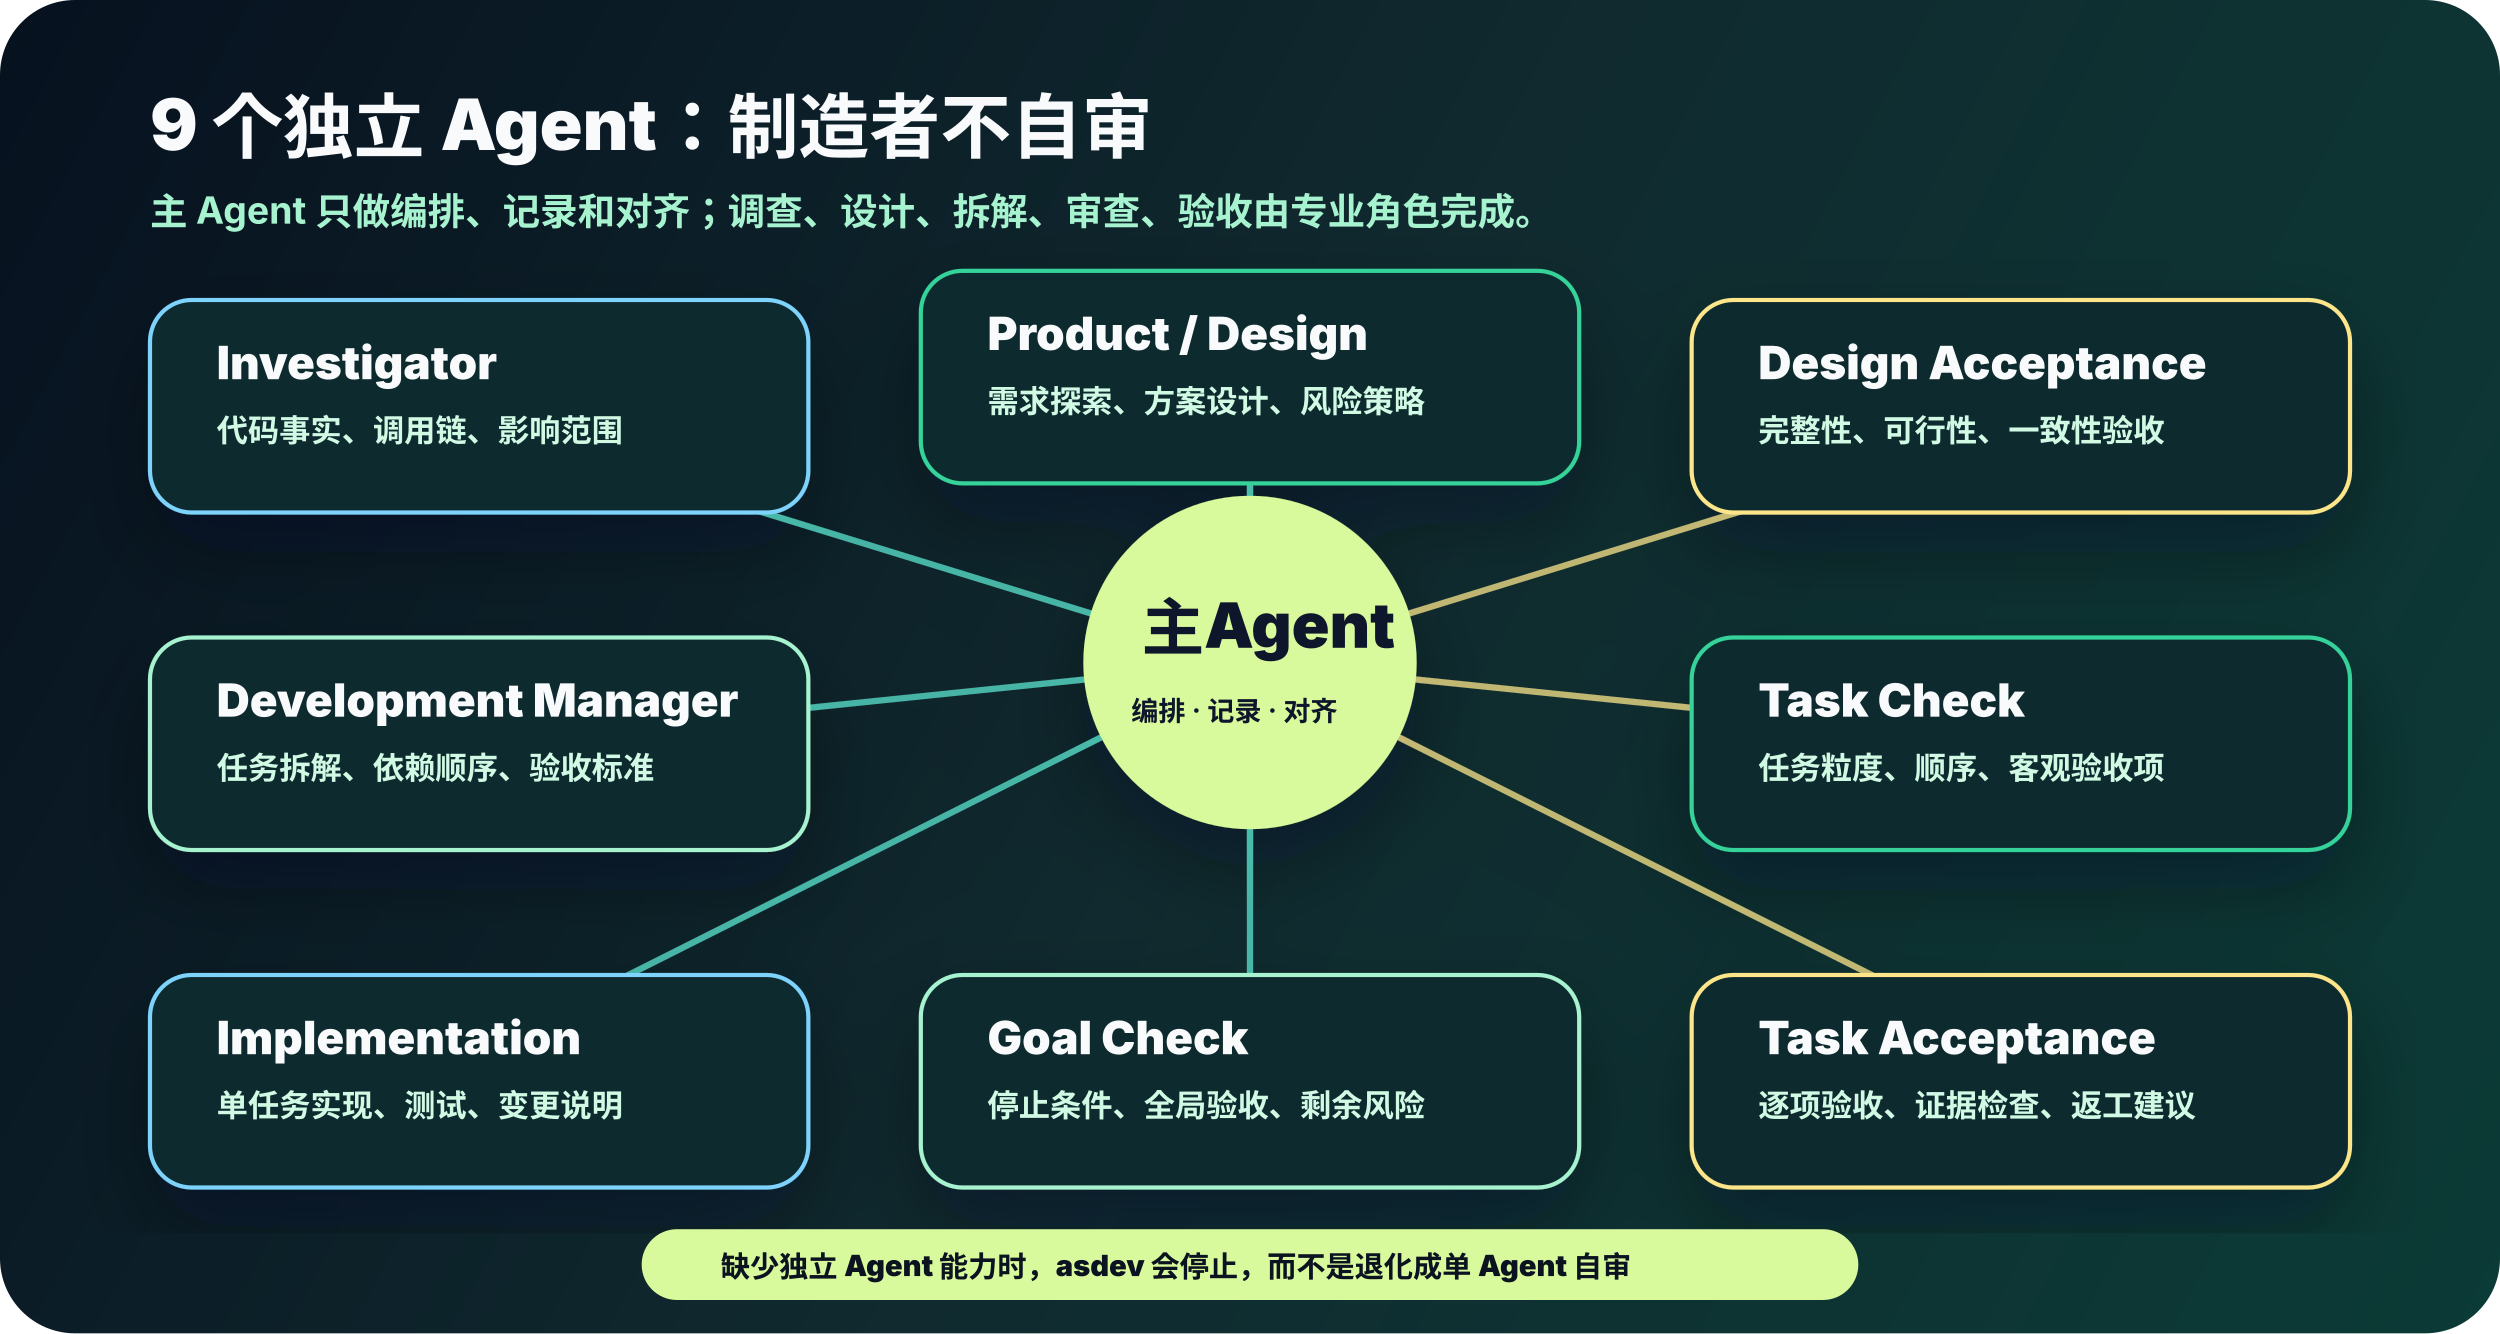
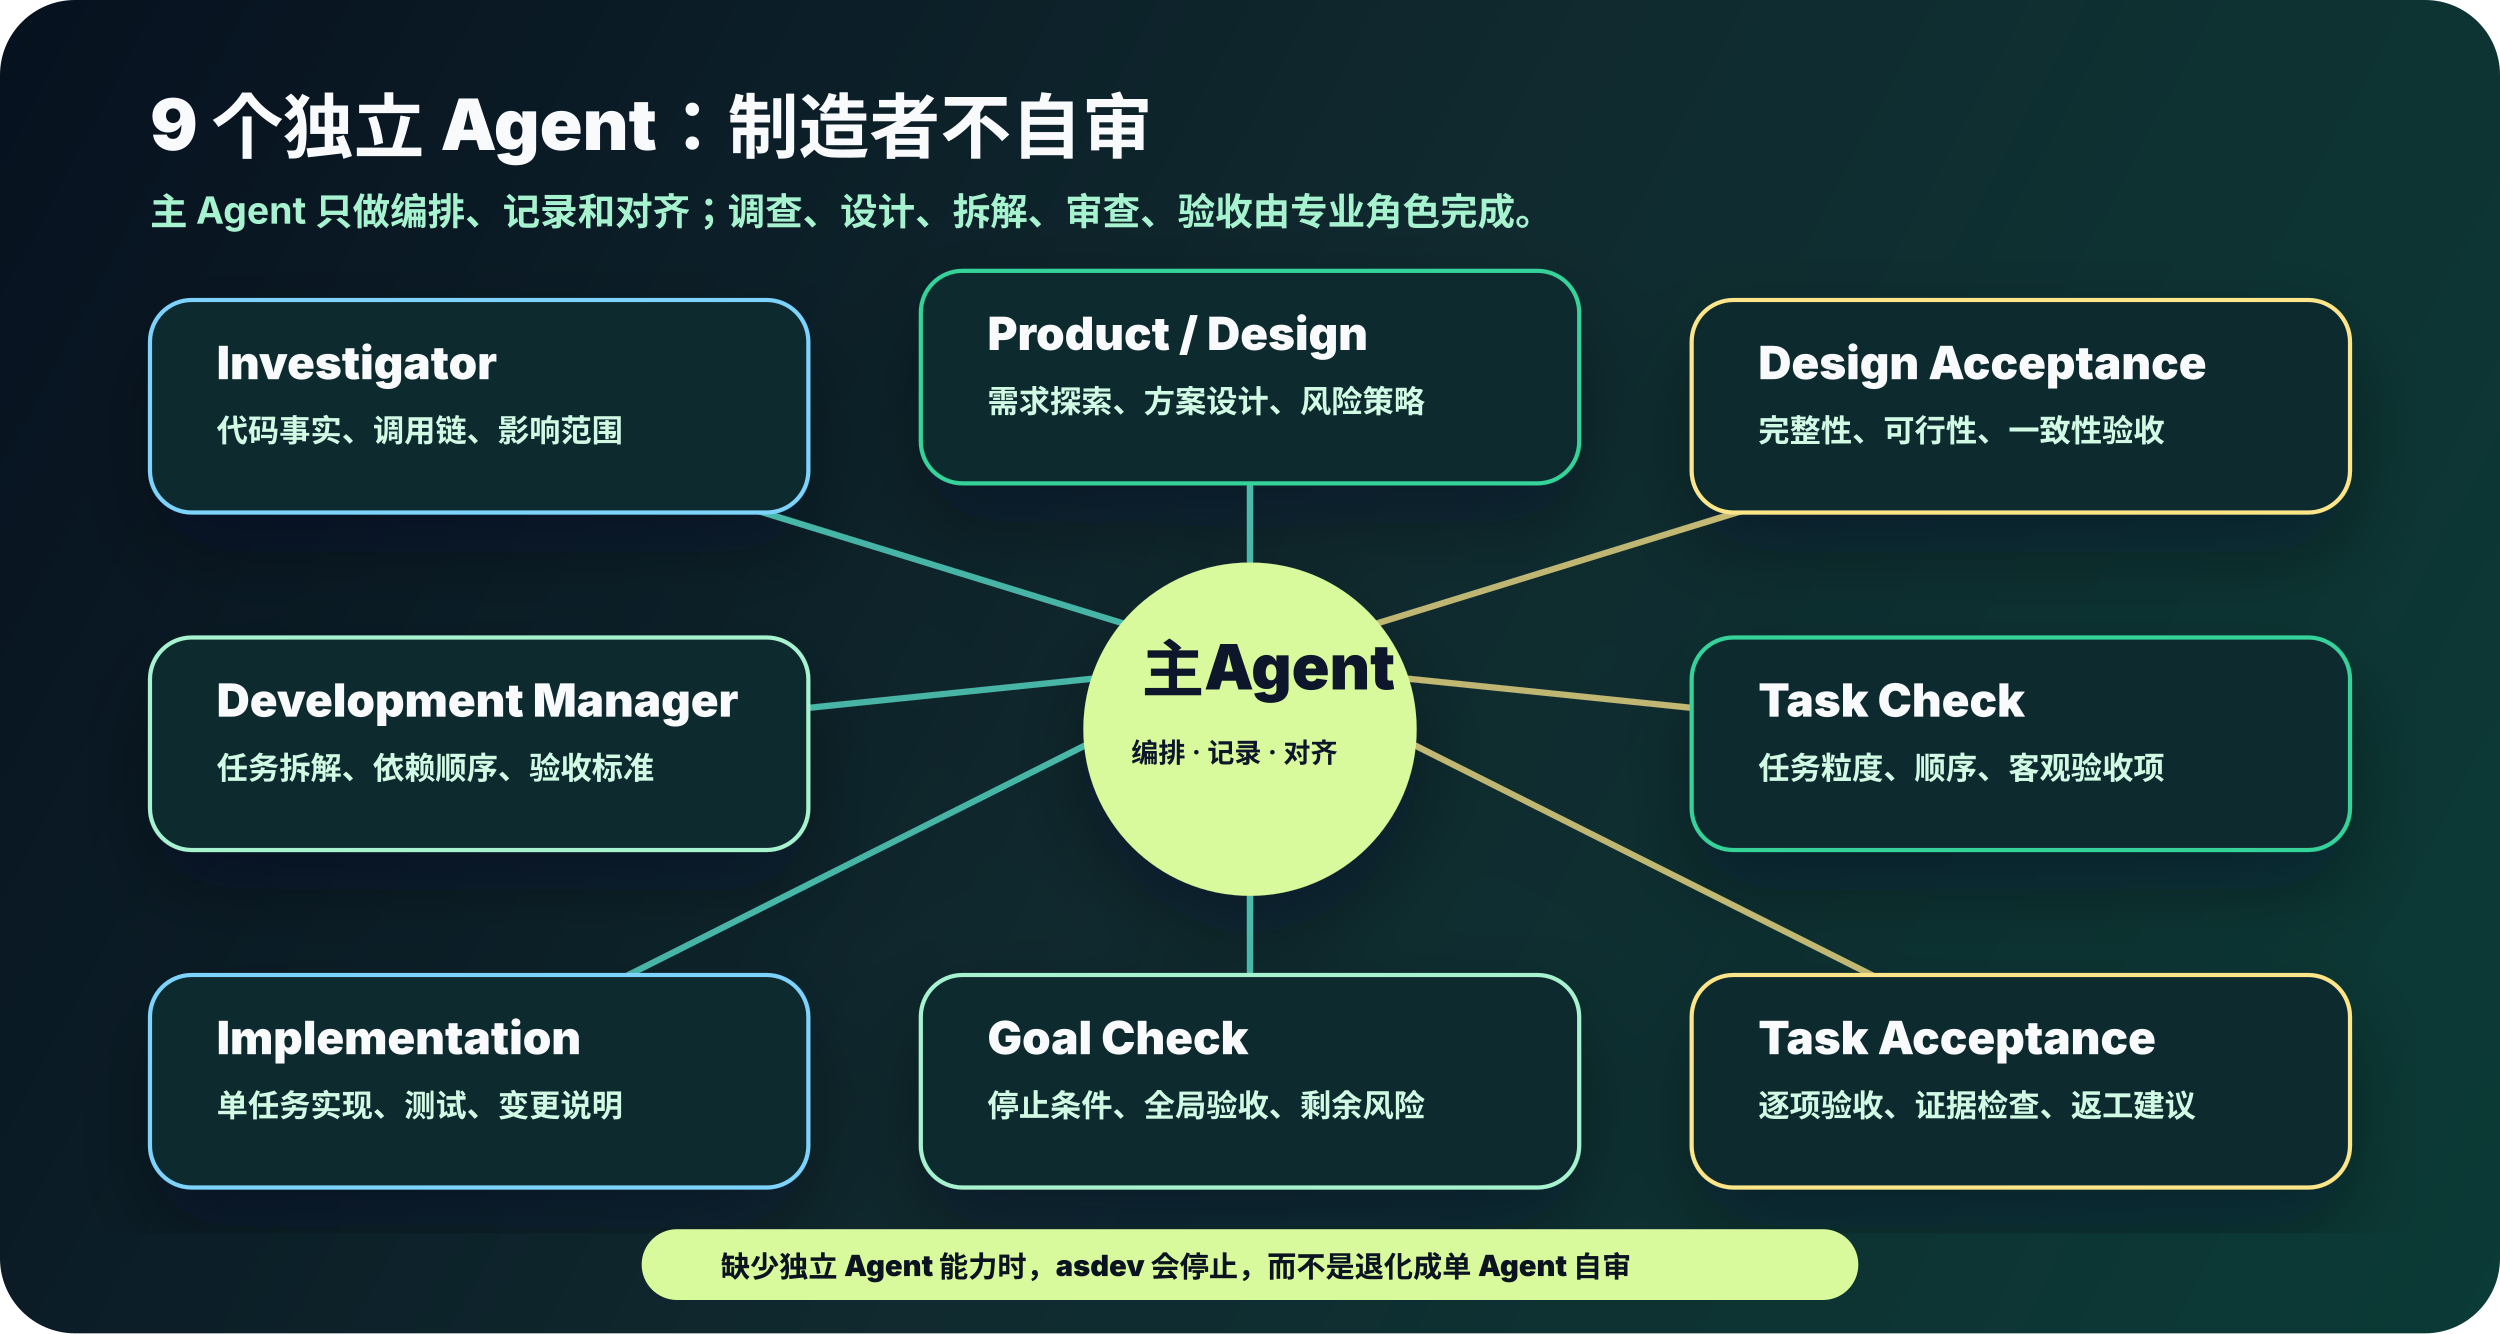
<svg xmlns="http://www.w3.org/2000/svg" width="1200" height="640" viewBox="0 0 1200 640" fill="none" role="img" aria-labelledby="title desc">
  <defs>
    <linearGradient id="bg" x1="0" y1="0" x2="1200" y2="640" gradientUnits="userSpaceOnUse">
      <stop stop-color="#07111F" />
      <stop offset="0.5" stop-color="#102A2F" />
      <stop offset="1" stop-color="#0B3B36" />
    </linearGradient>
    <filter id="shadow" x="40" y="92" width="1120" height="500" filterUnits="userSpaceOnUse" color-interpolation-filters="sRGB">
      <feDropShadow dx="0" dy="18" stdDeviation="20" flood-color="#020617" flood-opacity="0.36" />
    </filter>
    <style>
      .title { font: 900 34px Inter, "PingFang SC", "Microsoft YaHei", sans-serif; fill: #F8FAFC; letter-spacing: 0; }
      .sub { font: 700 18px Inter, "PingFang SC", "Microsoft YaHei", sans-serif; fill: #A7F3D0; letter-spacing: 0; }
      .name { font: 900 22px Inter, "PingFang SC", "Microsoft YaHei", sans-serif; fill: #F8FAFC; letter-spacing: 0; }
      .desc { font: 700 15px Inter, "PingFang SC", "Microsoft YaHei", sans-serif; fill: #D1FAE5; letter-spacing: 0; }
      .center { font: 900 30px Inter, "PingFang SC", "Microsoft YaHei", sans-serif; fill: #0F172A; letter-spacing: 0; }
      .label { font: 700 13px Inter, "PingFang SC", "Microsoft YaHei", sans-serif; fill: #0F172A; }
      .tier { font: 900 14px Inter, "PingFang SC", "Microsoft YaHei", sans-serif; fill: #0B1220; letter-spacing: 0; }
    </style>
  </defs>
  <rect width="1200" height="640" rx="36" fill="url(#bg)" />
  <text x="72" y="72" class="title">9 个独立 Agent：制造者不自审</text>
  <text x="72" y="108" class="sub">主 Agent 只做编排、记录和对齐；调查、设计、拆解、审查、验收由专业角色完成。</text>
  <g filter="url(#shadow)">
    <line x1="600" y1="318" x2="230" y2="204" stroke="#5EEAD4" stroke-width="3" stroke-opacity="0.72" />
    <line x1="600" y1="318" x2="230" y2="356" stroke="#5EEAD4" stroke-width="3" stroke-opacity="0.72" />
    <line x1="600" y1="318" x2="230" y2="504" stroke="#5EEAD4" stroke-width="3" stroke-opacity="0.72" />
    <line x1="600" y1="318" x2="600" y2="188" stroke="#5EEAD4" stroke-width="3" stroke-opacity="0.72" />
    <line x1="600" y1="318" x2="600" y2="506" stroke="#5EEAD4" stroke-width="3" stroke-opacity="0.72" />
    <line x1="600" y1="318" x2="970" y2="204" stroke="#FDE68A" stroke-width="3" stroke-opacity="0.74" />
    <line x1="600" y1="318" x2="970" y2="356" stroke="#FDE68A" stroke-width="3" stroke-opacity="0.74" />
    <line x1="600" y1="318" x2="970" y2="504" stroke="#FDE68A" stroke-width="3" stroke-opacity="0.74" />
    <g>
-       <circle cx="600" cy="318" r="80" fill="#D9F99D" />
-       <text x="548" y="312" class="center">主Agent</text>
-       <text x="543" y="346" class="label">编排 · 记录 · 对齐</text>
+       <circle cx="600" cy="350" r="80" fill="#D9F99D" />
+       <text x="548" y="332" class="center">主Agent</text>
+       <text x="543" y="366" class="label">编排 · 记录 · 对齐</text>
    </g>
    <rect x="72" y="144" width="316" height="102" rx="20" fill="#102A2F" stroke="#7DD3FC" stroke-width="2" />
    <text x="104" y="182" class="name">Investigator</text>
    <text x="104" y="212" class="desc">代码事实、调用链、影响范围</text>
    <rect x="442" y="130" width="316" height="102" rx="20" fill="#102A2F" stroke="#34D399" stroke-width="2" />
    <text x="474" y="168" class="name">Product / Design</text>
    <text x="474" y="198" class="desc">需求探索、方案设计、风险策略</text>
    <rect x="812" y="144" width="316" height="102" rx="20" fill="#102A2F" stroke="#FDE68A" stroke-width="2" />
    <text x="844" y="182" class="name">Design Acceptance</text>
    <text x="844" y="212" class="desc">完整性、可行性、一致性验收</text>
    <rect x="72" y="306" width="316" height="102" rx="20" fill="#102A2F" stroke="#A7F3D0" stroke-width="2" />
    <text x="104" y="344" class="name">Development Manager</text>
    <text x="104" y="374" class="desc">任务拆解、依赖顺序、验收标准</text>
    <rect x="812" y="306" width="316" height="102" rx="20" fill="#102A2F" stroke="#34D399" stroke-width="2" />
    <text x="844" y="344" class="name">Task Check</text>
    <text x="844" y="374" class="desc">任务粒度、顺序、客观验收项</text>
    <rect x="72" y="468" width="316" height="102" rx="20" fill="#102A2F" stroke="#7DD3FC" stroke-width="2" />
    <text x="104" y="506" class="name">Implementation</text>
    <text x="104" y="536" class="desc">单任务实现、测试、变更说明</text>
    <rect x="442" y="468" width="316" height="102" rx="20" fill="#102A2F" stroke="#A7F3D0" stroke-width="2" />
    <text x="474" y="506" class="name">Goal Check</text>
    <text x="474" y="536" class="desc">停止条件、全局验收、剩余风险</text>
    <rect x="812" y="468" width="316" height="102" rx="20" fill="#102A2F" stroke="#FDE68A" stroke-width="2" />
    <text x="844" y="506" class="name">Task Acceptance</text>
    <text x="844" y="536" class="desc">逐项验收、证据检查、返工建议</text>
  </g>
  <rect x="308" y="590" width="584" height="34" rx="17" fill="#D9F99D" />
  <text x="346" y="613" class="tier">缺少独立 Agent 能力时，asdev 会停止，而不是退化成单 Agent 自审</text>
</svg>
